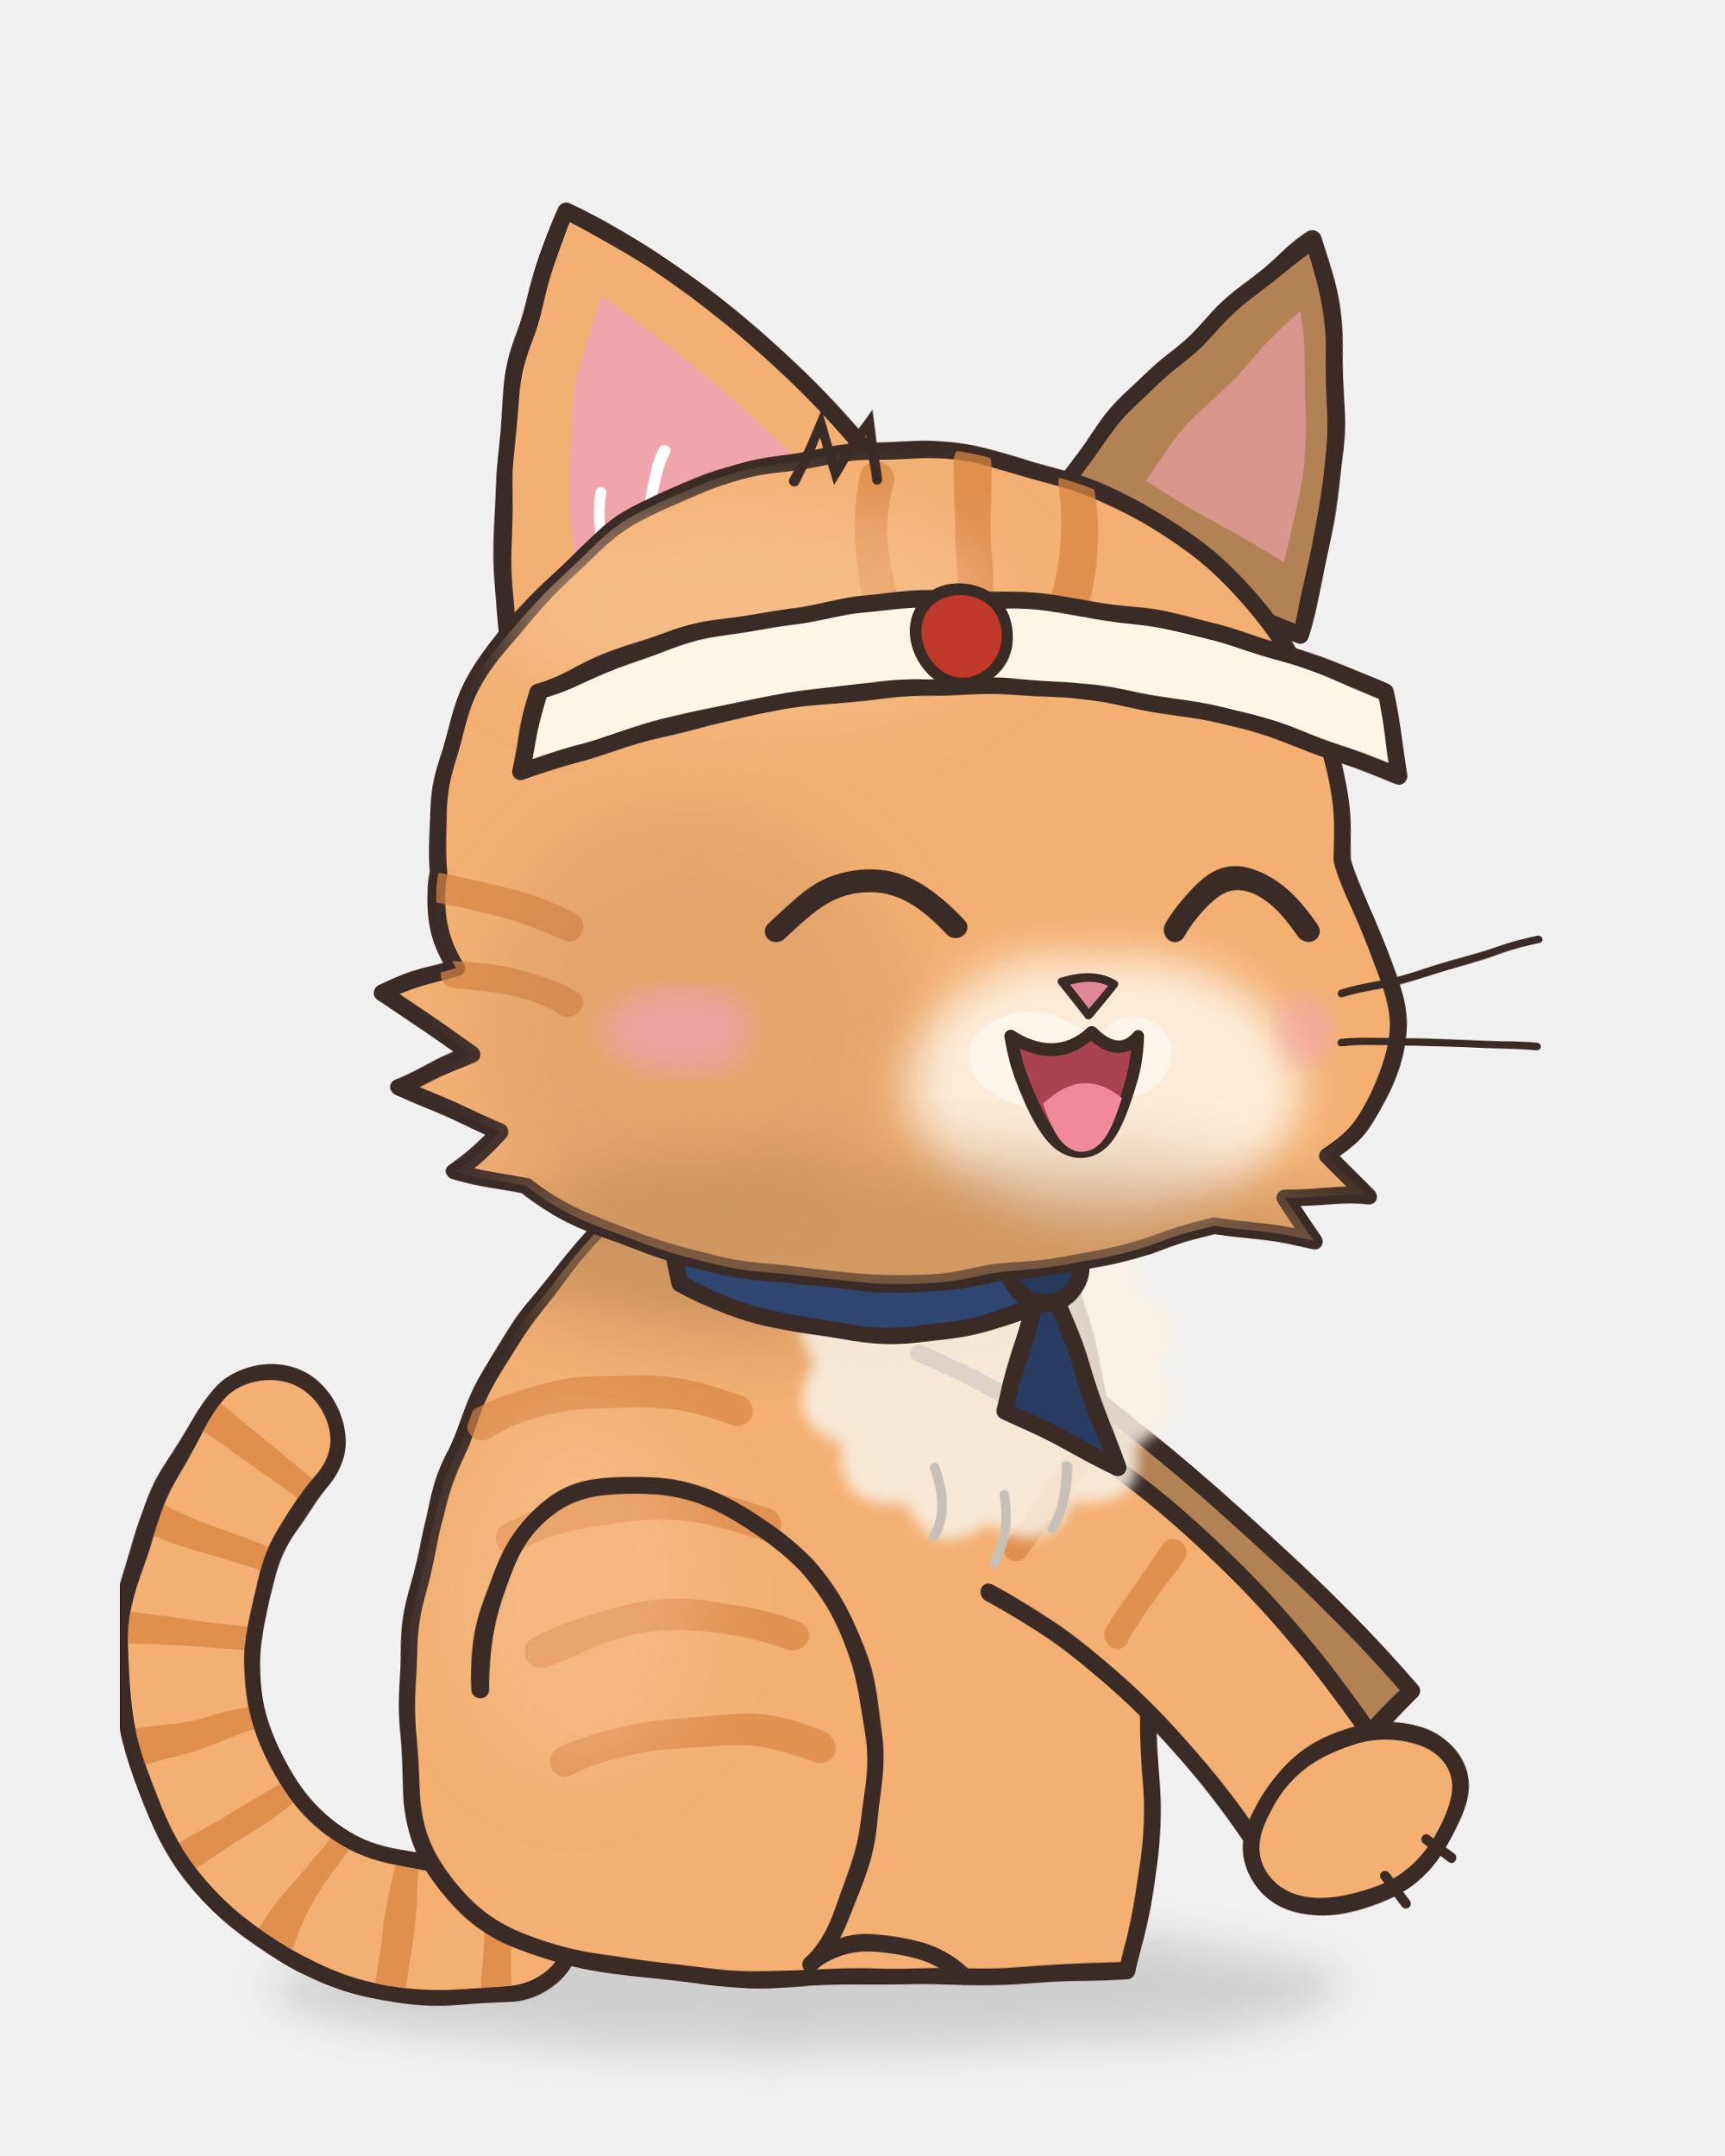
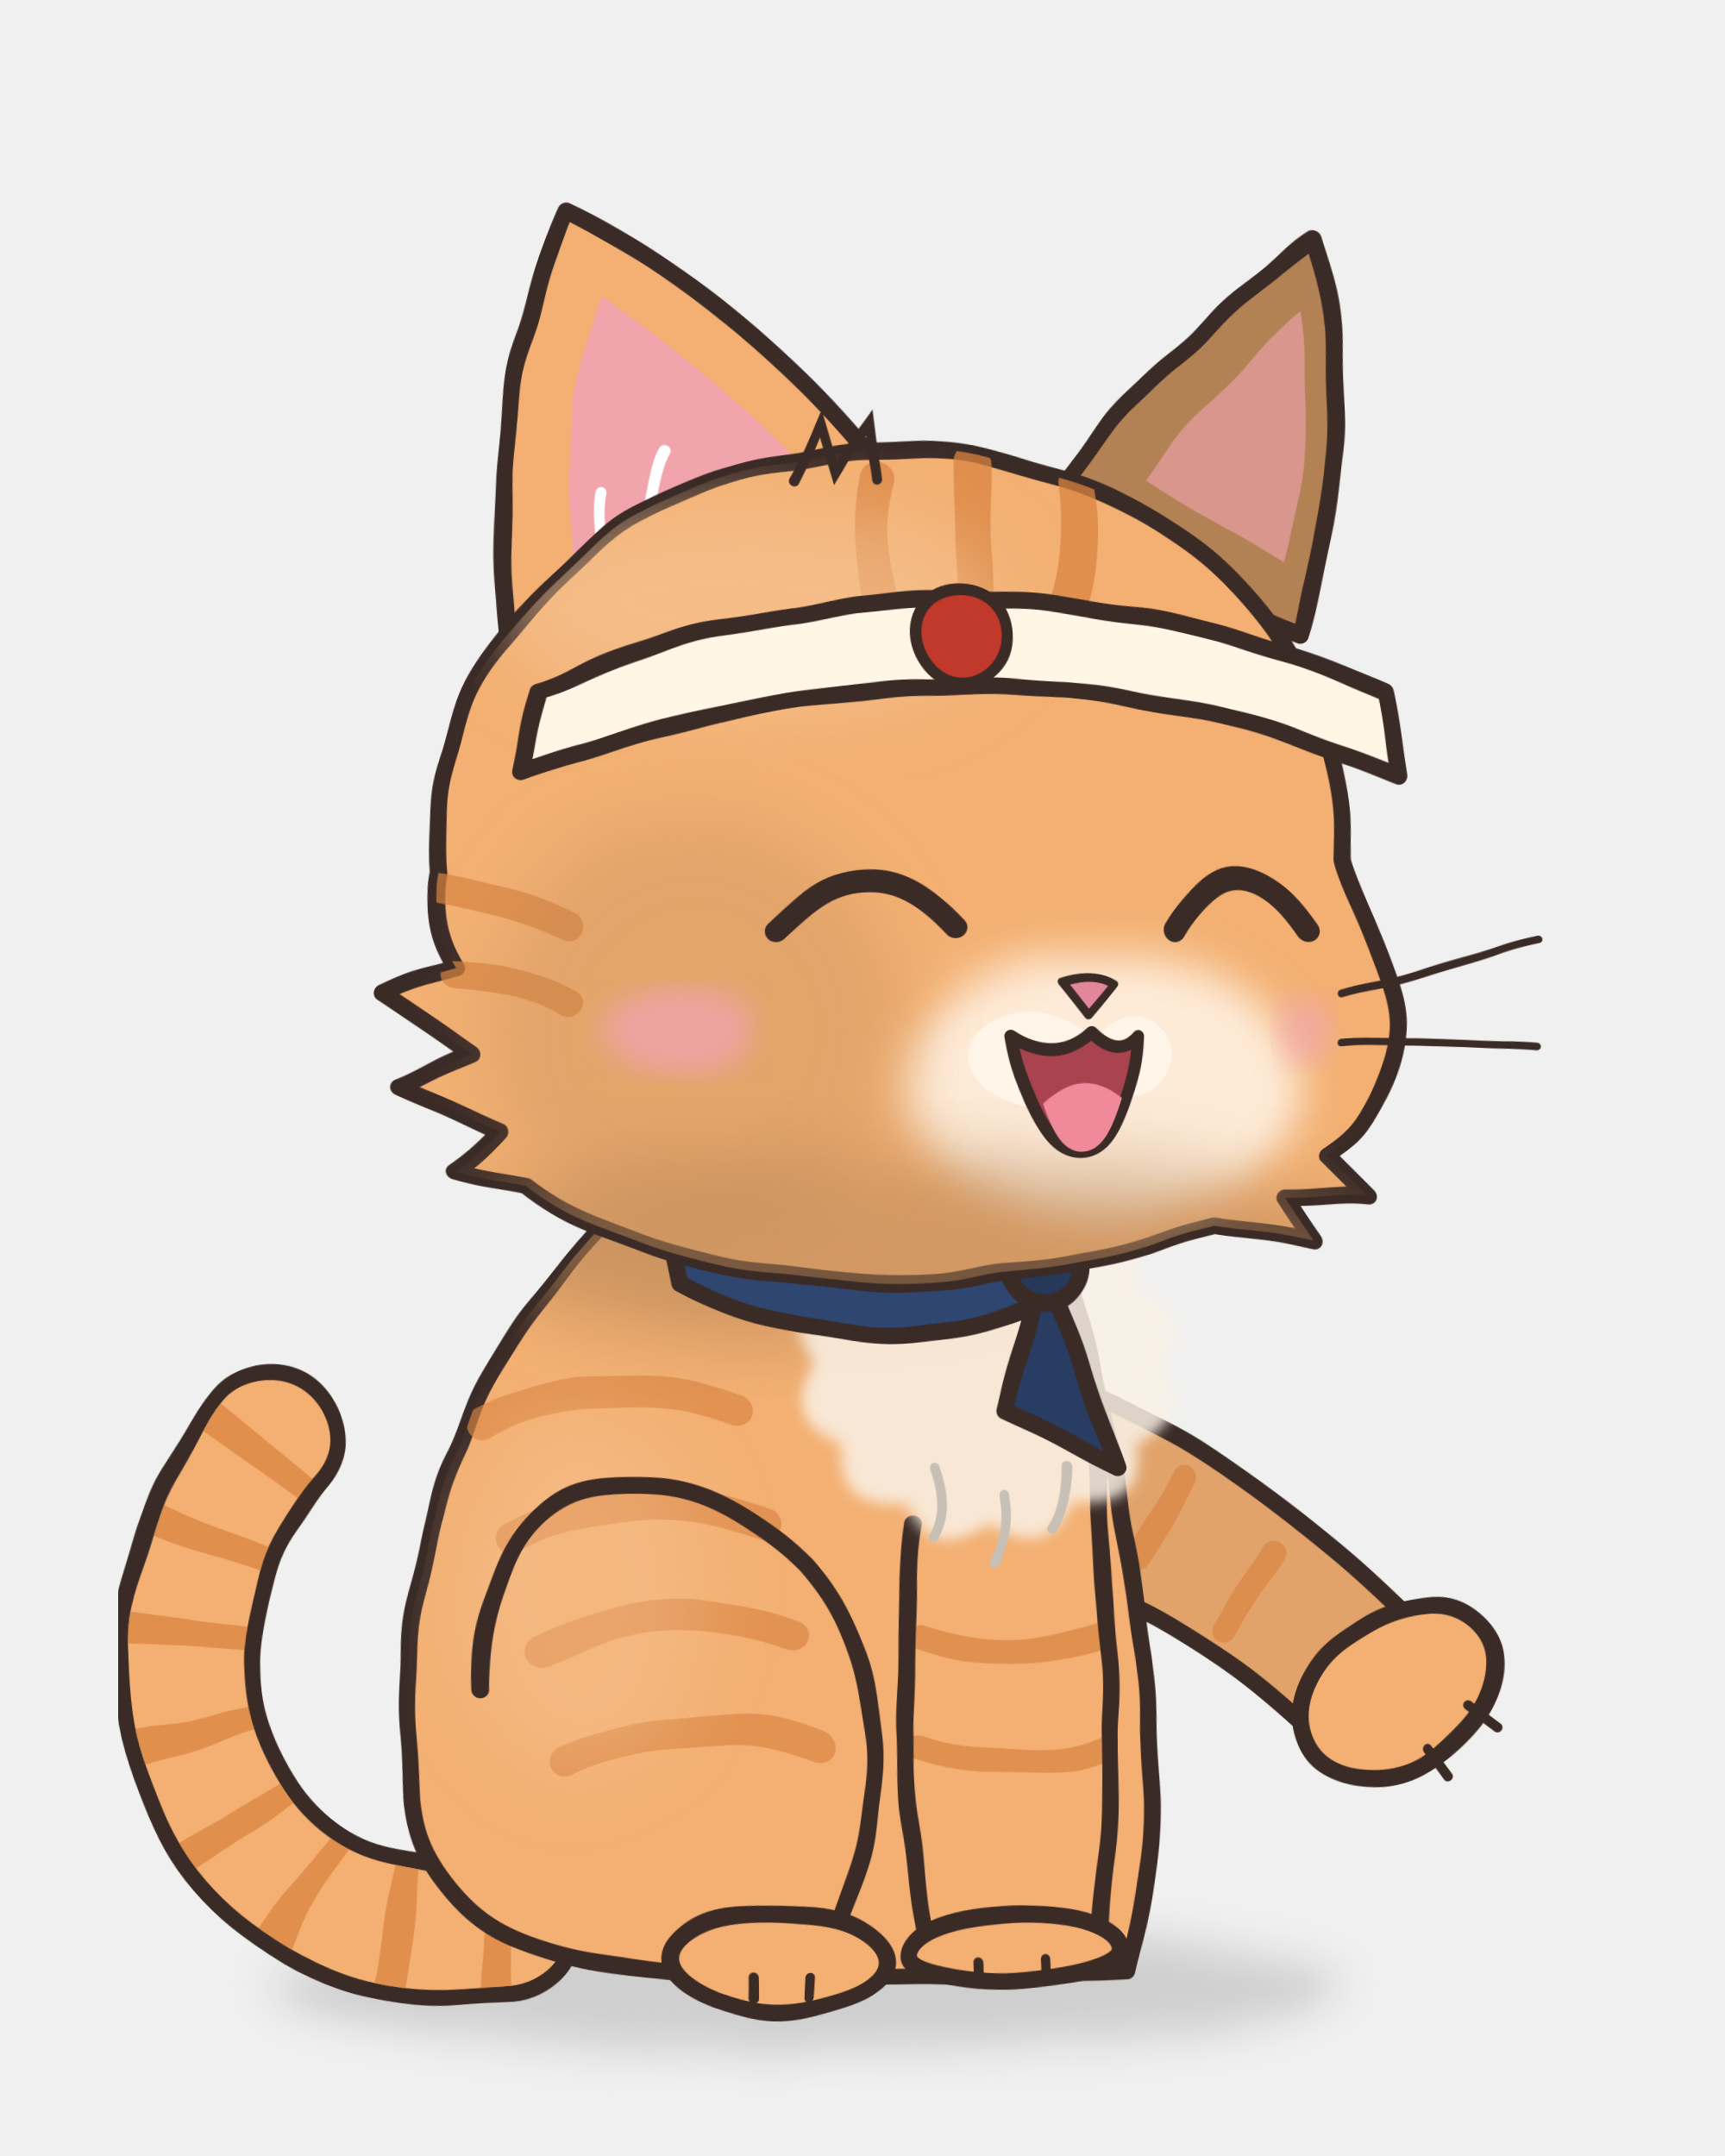
<svg xmlns="http://www.w3.org/2000/svg" viewBox="-104 -252 208 260">
  <defs>
    <filter id="ink" x="-5%" y="-5%" width="110%" height="110%">
      <feTurbulence type="fractalNoise" baseFrequency=".05" numOctaves="2" seed="3" result="n" />
      <feDisplacementMap in="SourceGraphic" in2="n" scale="2.2" />
    </filter>
    <filter id="pencil">
      <feTurbulence type="fractalNoise" baseFrequency="1.1 .35" numOctaves="2" seed="5" />
      <feColorMatrix values="0 0 0 0 .25  0 0 0 0 .2  0 0 0 0 .18  0 0 0 .22 -.02" />
      <feComposite in2="SourceGraphic" operator="in" />
    </filter>
    <filter id="blur1">
      <feGaussianBlur stdDeviation="1" />
    </filter>
    <filter id="blur2">
      <feGaussianBlur stdDeviation="2" />
    </filter>
    <filter id="blur3" x="-30%" y="-30%" width="160%" height="160%">
      <feGaussianBlur stdDeviation="3" />
    </filter>
    <filter id="blur4" x="-30%" y="-30%" width="160%" height="160%">
      <feGaussianBlur stdDeviation="5" />
    </filter>
  </defs>
  <g transform="translate(0 -150) scale(.85) translate(-120 -94)">
    <defs>
      <clipPath id="hssamuraiorangehappy">
        <path d="M60 98 C58 60 90 38 124 38 C160 38 188 60 188 96 C190 104 196 112 196 120 C196 128 192 134 186 138 L192 144 L180 144 L184 150 L170 148 C164 150 144 156 124 156 C102 156 82 150 72 142 L62 140 L68 134 L54 128 L64 123 L52 115 L62 111 C59 106 59 102 60 98 Z" />
      </clipPath>
      <clipPath id="bssamuraiorangehappy">
        <path d="M100 138 C68 150 52 194 56 228 C58 250 80 256 112 254 L158 254 C164 232 160 196 150 158 Z" />
      </clipPath>
    </defs>
    <g filter="url(#ink)">
      <ellipse cx="112" cy="256" rx="76" ry="9" fill="#000" opacity=".14" filter="url(#blur3)" />
      <path d="M70 248 C22 252 14 204 36 178" stroke="#3b2b27" stroke-width="21" fill="none" stroke-linecap="round" />
      <path d="M70 248 C22 252 14 204 36 178" stroke="#f3b072" stroke-width="16.5" fill="none" stroke-linecap="round" />
      <path d="M70 248 C22 252 14 204 36 178" stroke="#d98440" stroke-width="16.5" fill="none" stroke-dasharray="4 10" opacity=".75" />
-       <path d="M150 170 C168 184 186 200 198 214 L186 226 C174 214 158 200 146 192 Z" stroke="#3b2b27" stroke-width="2.4" stroke-linejoin="round" stroke-linecap="round" fill="#b38254" />
+       <path d="M136 166 C160 172 182 188 198 204 L186 222 C172 208 156 198 138 196 Z" stroke="#3b2b27" stroke-width="2.4" stroke-linejoin="round" stroke-linecap="round" fill="#e1a36a" />
+       <path d="M166 184 l-7 11 M178 194 l-7 11" stroke="#d98440" stroke-width="3.5" stroke-linecap="round" opacity=".7" />
+       <ellipse cx="196" cy="214" rx="15" ry="10.5" stroke="#3b2b27" stroke-width="2.4" stroke-linejoin="round" stroke-linecap="round" fill="#f3b072" transform="rotate(-35 196 214)" />
+       <path d="M200 222 l3 4 M206 216 l4 3" stroke="#3b2b27" stroke-width="1.4" fill="none" stroke-linecap="round" />
      <path d="M100 138 C68 150 52 194 56 228 C58 250 80 256 112 254 L158 254 C164 232 160 196 150 158 Z" stroke="#3b2b27" stroke-width="2.4" stroke-linejoin="round" stroke-linecap="round" fill="#f3b072" />
      <g clip-path="url(#bssamuraiorangehappy)">
        <path d="M66 176 q18 -8 36 -2" stroke="#d98440" stroke-width="4.5" fill="none" stroke-linecap="round" opacity=".65" />
        <path d="M70 192 q18 -8 36 -2" stroke="#d98440" stroke-width="4.5" fill="none" stroke-linecap="round" opacity=".65" />
        <path d="M74 208 q18 -8 36 -2" stroke="#d98440" stroke-width="4.5" fill="none" stroke-linecap="round" opacity=".65" />
        <path d="M78 224 q18 -8 36 -2" stroke="#d98440" stroke-width="4.5" fill="none" stroke-linecap="round" opacity=".65" />
        <ellipse cx="110" cy="150" rx="44" ry="14" fill="#b38254" opacity=".6" filter="url(#blur4)" />
        <ellipse cx="80" cy="200" rx="18" ry="26" fill="#f6c699" opacity=".35" filter="url(#blur4)" />
      </g>
      <path d="M66 214 C64 182 92 176 112 196 C126 212 124 240 112 252" fill="none" stroke="#3b2b27" stroke-width="2.4" stroke-linejoin="round" stroke-linecap="round" />
-       <path d="M112 252 C116 248 128 248 134 254" fill="none" stroke="#3b2b27" stroke-width="2.4" stroke-linejoin="round" stroke-linecap="round" />
-       <path d="M128 166 C152 176 176 196 192 220 L176 236 C164 218 148 204 132 196 Z" fill="#f3b072" />
-       <path d="M128 166 C152 176 176 196 192 220" fill="none" stroke="#3b2b27" stroke-width="2.4" stroke-linejoin="round" stroke-linecap="round" />
-       <path d="M176 236 C164 218 150 206 138 200" fill="none" stroke="#3b2b27" stroke-width="2.4" stroke-linejoin="round" stroke-linecap="round" />
-       <path d="M150 182 l-8 12 M164 194 l-8 12" stroke="#d98440" stroke-width="3.5" stroke-linecap="round" opacity=".7" />
-       <ellipse cx="190" cy="232" rx="16" ry="11" stroke="#3b2b27" stroke-width="2.4" stroke-linejoin="round" stroke-linecap="round" fill="#f3b072" transform="rotate(-30 190 232)" />
-       <path d="M194 240 l3 4 M200 235 l4 3" stroke="#3b2b27" stroke-width="1.4" fill="none" stroke-linecap="round" />
+       <ellipse cx="108" cy="252" rx="15" ry="7" stroke="#3b2b27" stroke-width="2.4" stroke-linejoin="round" stroke-linecap="round" fill="#f3b072" />
+       <path d="M104 254 v3 M112 254 v3" stroke="#3b2b27" stroke-width="1.4" fill="none" stroke-linecap="round" />
+       <path d="M128 176 C125 206 126 234 129 251 L154 251 C155 232 156 202 152 172 Z" fill="#f3b072" />
+       <path d="M128 206 q12 4 26 0 M128 222 q12 4 26 0" stroke="#d98440" stroke-width="3.5" fill="none" stroke-linecap="round" opacity=".7" />
+       <path d="M127 190 C125 210 126 234 129 251" fill="none" stroke="#3b2b27" stroke-width="2.4" stroke-linejoin="round" stroke-linecap="round" />
+       <path d="M152 172 C156 202 155 232 154 251" fill="none" stroke="#3b2b27" stroke-width="2.4" stroke-linejoin="round" stroke-linecap="round" />
+       <path d="M126 251 C126 244 157 244 157 251 C157 256 126 256 126 251 Z" stroke="#3b2b27" stroke-width="2.4" stroke-linejoin="round" stroke-linecap="round" fill="#f3b072" />
+       <path d="M136 252 v3 M146 252 v3" stroke="#3b2b27" stroke-width="1.4" fill="none" stroke-linecap="round" />
      <path d="M162.0 168.0 Q167.9 175.5 158.8 179.0 Q159.9 188.5 150.0 187.1 Q146.0 196.0 138.0 190.0 Q130.0 196.0 126.0 187.1 Q116.1 188.5 117.2 179.0 Q108.1 175.5 114.0 168.0 Q108.1 160.5 117.2 157.0 Q116.1 147.5 126.0 148.9 Q130.0 140.0 138.0 146.0 Q146.0 140.0 150.0 148.9 Q159.9 147.5 158.8 157.0 Q167.9 160.5 162.0 168.0Z" fill="#f9f1e5" opacity="0.85" filter="url(#blur1)" />
      <path d="M130 182 q2 6 0 10 M140 186 q1 6 -1 10 M149 182 q0 6 -2 9" stroke="#c7c0b7" stroke-width="1.4" fill="none" stroke-linecap="round" />
      <path d="M92 144 Q122 160 150 148 L148 158 Q120 170 94 156 Z" stroke="#3b2b27" stroke-width="2.4" stroke-linejoin="round" stroke-linecap="round" fill="#2f4670" />
      <path d="M146 154 L156 182 L140 174 Z" stroke="#3b2b27" stroke-width="2.4" stroke-linejoin="round" stroke-linecap="round" fill="#293d62" />
      <circle cx="146" cy="154" r="5" stroke="#3b2b27" stroke-width="2.4" stroke-linejoin="round" stroke-linecap="round" fill="#26395b" />
      <path d="M144 48 C156 32 170 18 184 8 C189 26 188 46 182 64 Z" stroke="#3b2b27" stroke-width="2.4" stroke-linejoin="round" stroke-linecap="round" fill="#b38254" />
      <path d="M160 42 C168 32 176 24 182 18 C184 32 183 44 180 54 Z" fill="#f2a3b3" opacity=".6" />
      <path d="M72 78 C66 54 68 28 78 4 C98 14 116 30 128 48 Z" stroke="#3b2b27" stroke-width="2.4" stroke-linejoin="round" stroke-linecap="round" fill="#f3b072" />
      <path d="M80 66 C77 48 78 30 83 16 C97 26 109 36 118 48 Z" fill="#f2a3b3" opacity=".9" />
      <path d="M90 56 q-1 -12 2 -18 M97 58 q0 -10 4 -15 M84 58 q-2 -9 -1 -14" stroke="#fff" stroke-width="1.6" fill="none" stroke-linecap="round" />
      <path d="M60 98 C58 60 90 38 124 38 C160 38 188 60 188 96 C190 104 196 112 196 120 C196 128 192 134 186 138 L192 144 L180 144 L184 150 L170 148 C164 150 144 156 124 156 C102 156 82 150 72 142 L62 140 L68 134 L54 128 L64 123 L52 115 L62 111 C59 106 59 102 60 98 Z" stroke="#3b2b27" stroke-width="2.4" stroke-linejoin="round" stroke-linecap="round" fill="#f3b072" />
      <g clip-path="url(#hssamuraiorangehappy)">
        <path d="M122 42 q-2 10 2 22 M136 40 v24 M150 42 q2 10 -2 21" stroke="#d98440" stroke-width="5" fill="none" stroke-linecap="round" opacity=".75" />
        <path d="M60 100 q10 1 18 5 M62 112 q10 0 16 4" stroke="#d98440" stroke-width="4" fill="none" stroke-linecap="round" opacity=".7" />
        <ellipse cx="154.031" cy="128" rx="28" ry="19" fill="#fff6ea" opacity=".85" filter="url(#blur3)" />
        <ellipse cx="104" cy="60" rx="36" ry="15" fill="#f6c699" opacity=".55" filter="url(#blur4)" />
        <ellipse cx="96" cy="120" rx="30" ry="30" fill="#b38254" opacity=".25" filter="url(#blur4)" />
        <ellipse cx="124" cy="152" rx="70" ry="14" fill="#b38254" opacity=".5" filter="url(#blur4)" />
      </g>
      <path d="M110 42 l4 -8 l2 7 l5 -7 l1 8" stroke="#3b2b27" stroke-width="1.4" fill="none" stroke-linecap="round" />
      <path d="M107.65 106 Q120.65 92 133.65 106" stroke="#3b2b27" fill="none" stroke-linecap="round" stroke-linejoin="round" stroke-width="3.2" />
      <path d="M164.329 106 Q173.737 92 183.146 106" stroke="#3b2b27" fill="none" stroke-linecap="round" stroke-linejoin="round" stroke-width="3.2" />
      <ellipse cx="93.954" cy="120" rx="11" ry="6" fill="#f2a3b3" opacity=".75" filter="url(#blur2)" />
      <ellipse cx="182.868" cy="120" rx="4" ry="5" fill="#f2a3b3" opacity=".6" filter="url(#blur2)" />
      <ellipse cx="144.031" cy="124" rx="9" ry="6.5" fill="#fff6ea" opacity=".9" />
      <ellipse cx="158.031" cy="124" rx="6" ry="6" fill="#fff6ea" opacity=".9" />
      <path d="M148.031 113 Q152.031 111 155.031 113 L151.531 117.5 Z" fill="#e2879a" stroke="#3b2b27" stroke-width="1.2" stroke-linejoin="round" />
      <path d="M141.031 121 Q147.031 125 152.031 120 Q156.031 124 159.031 121 Q158.031 137 151.031 137 Q144.031 137 141.031 121 Z" fill="#a8434f" stroke="#3b2b27" stroke-width="1.8" stroke-linejoin="round" />
      <path d="M145.031 130 Q151.031 125 157.031 130 Q155.031 137 151.031 137 Q147.031 137 145.031 130 Z" fill="#f08a9a" />
      <path d="M188 115 q14 -3.2 28 -7.6" stroke="#3b2b27" stroke-width="1.1" fill="none" stroke-linecap="round" />
      <path d="M188 122 q14 -0.4 28 0.8" stroke="#3b2b27" stroke-width="1.1" fill="none" stroke-linecap="round" />
      <g transform="translate(14 0)">
        <path d="M60 72 Q120 46 180 72 L182 84 Q120 58 58 84 Z" stroke="#3b2b27" stroke-width="2.4" stroke-linejoin="round" stroke-linecap="round" fill="#fff6e5" />
        <circle cx="120" cy="64" r="6.5" fill="#c0392b" stroke="#3b2b27" stroke-width="1.6" />
      </g>
    </g>
  </g>
</svg>
